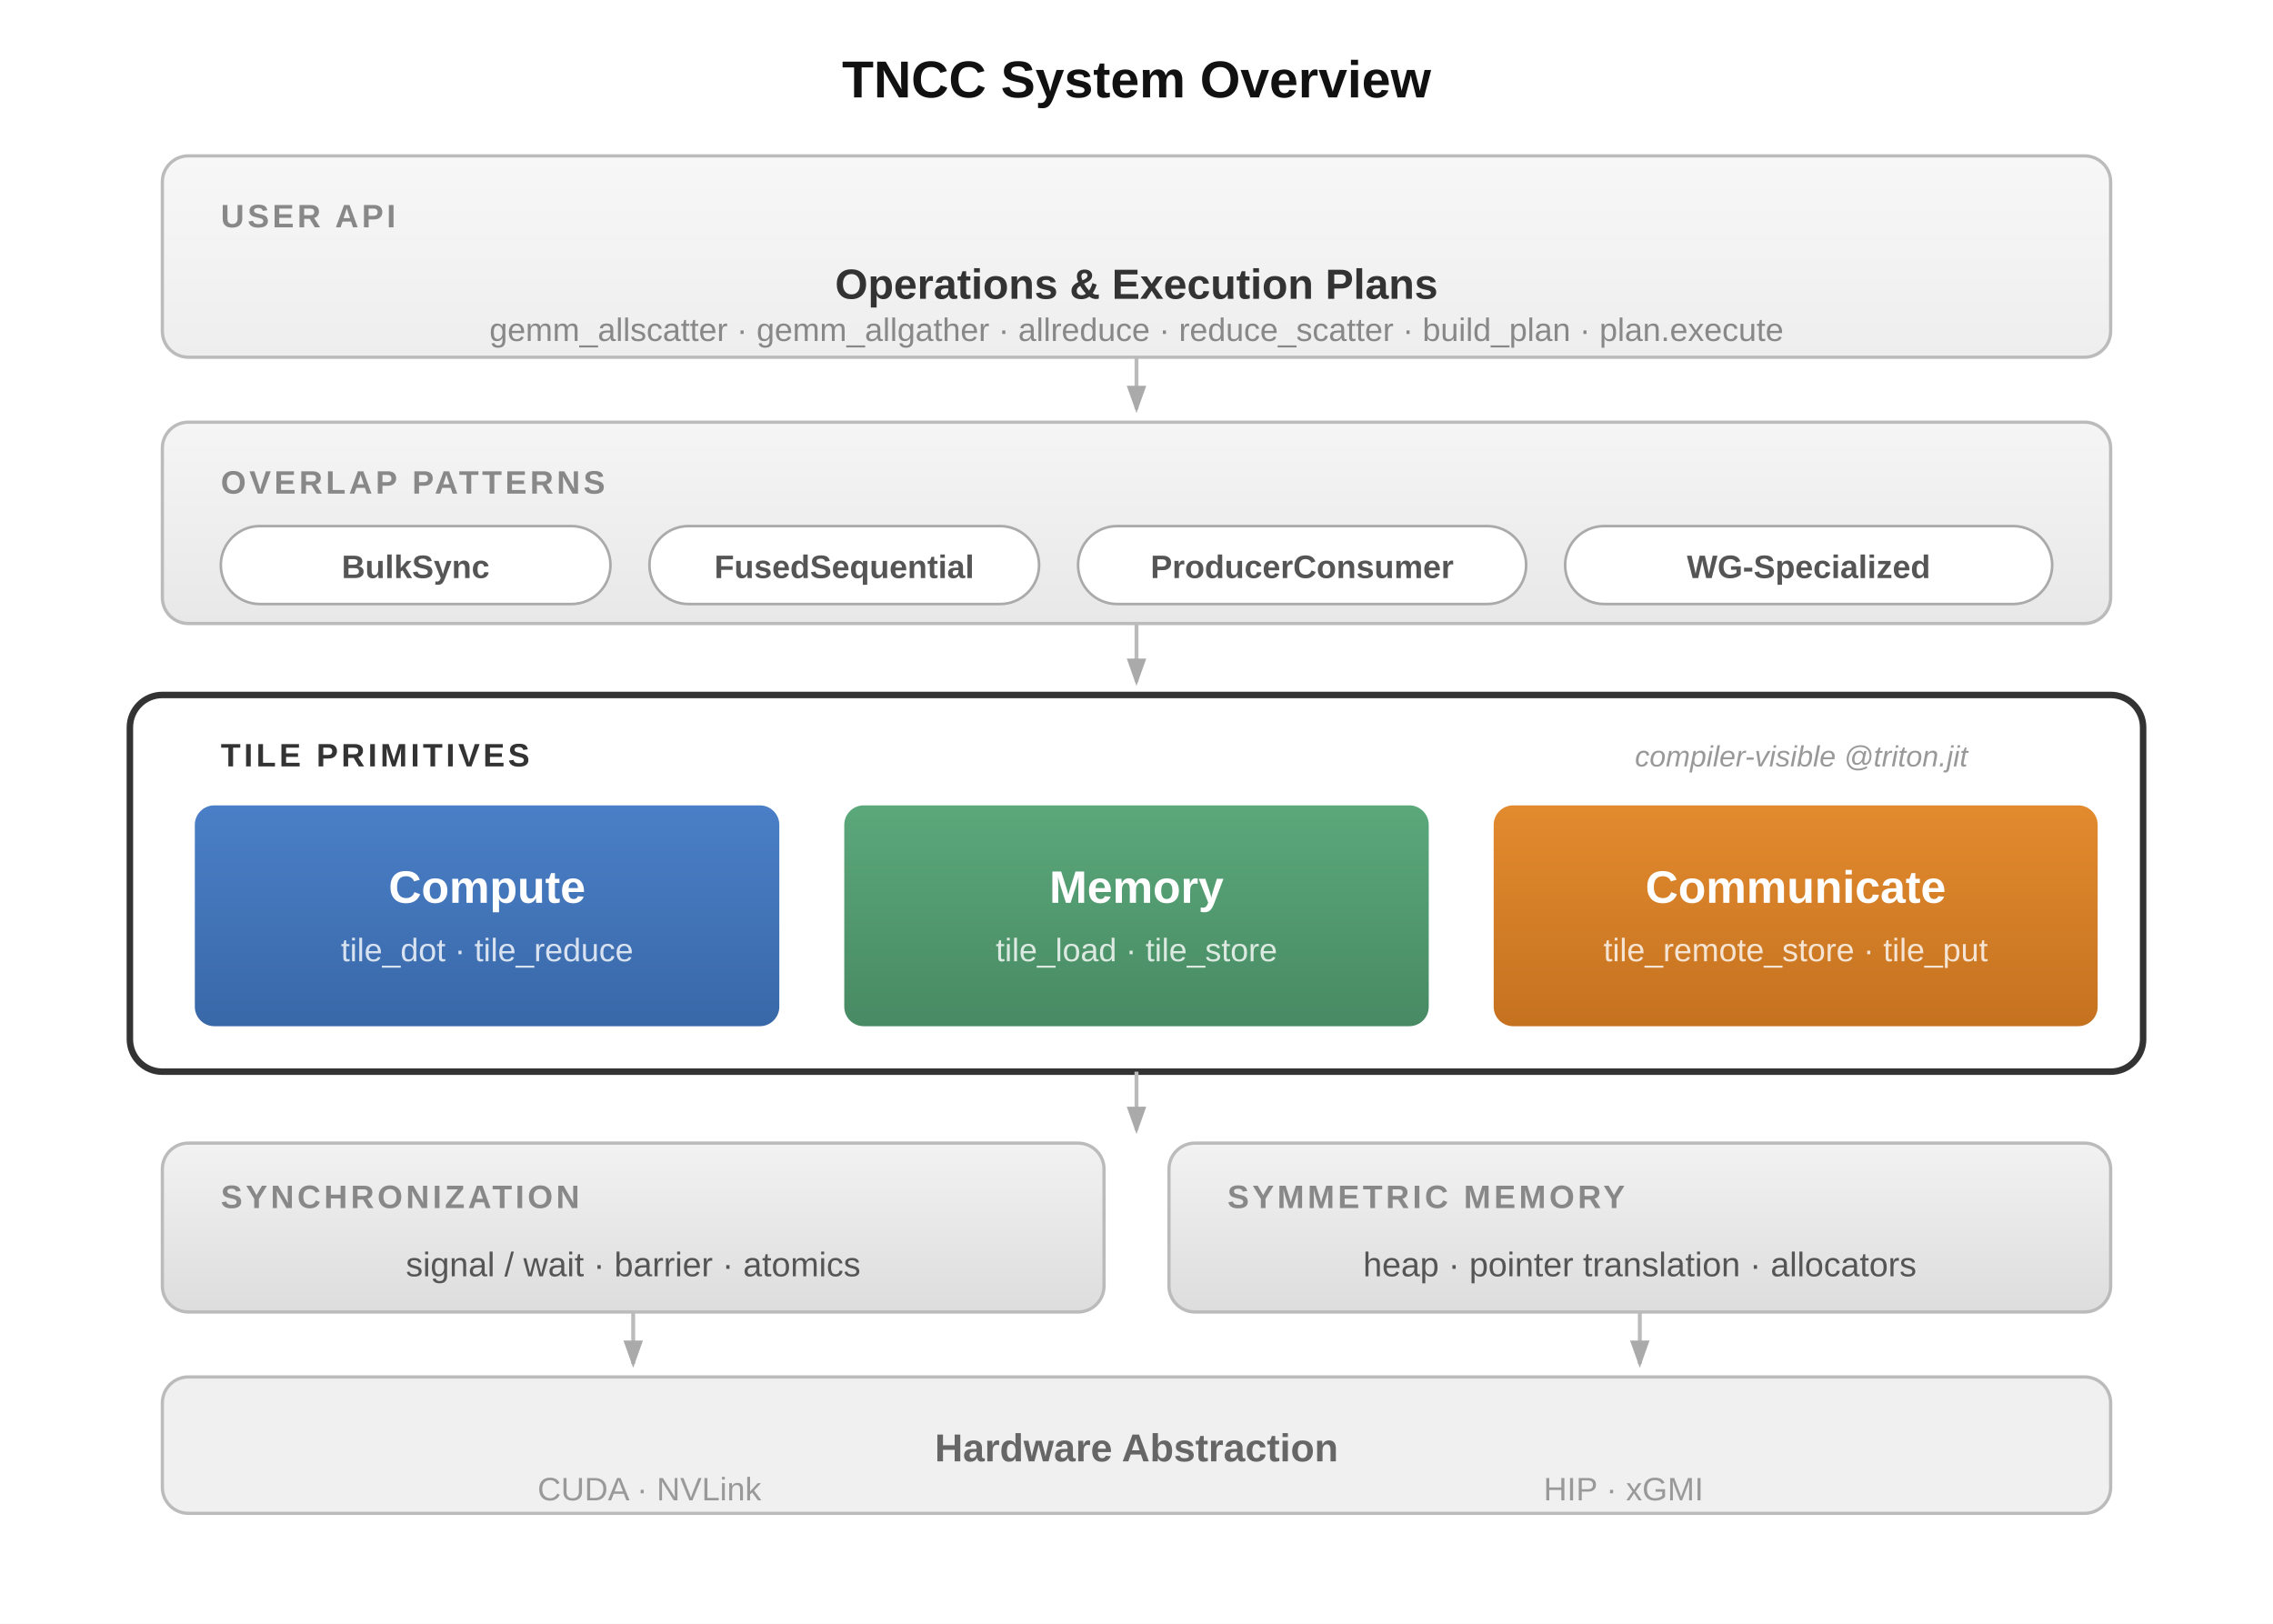
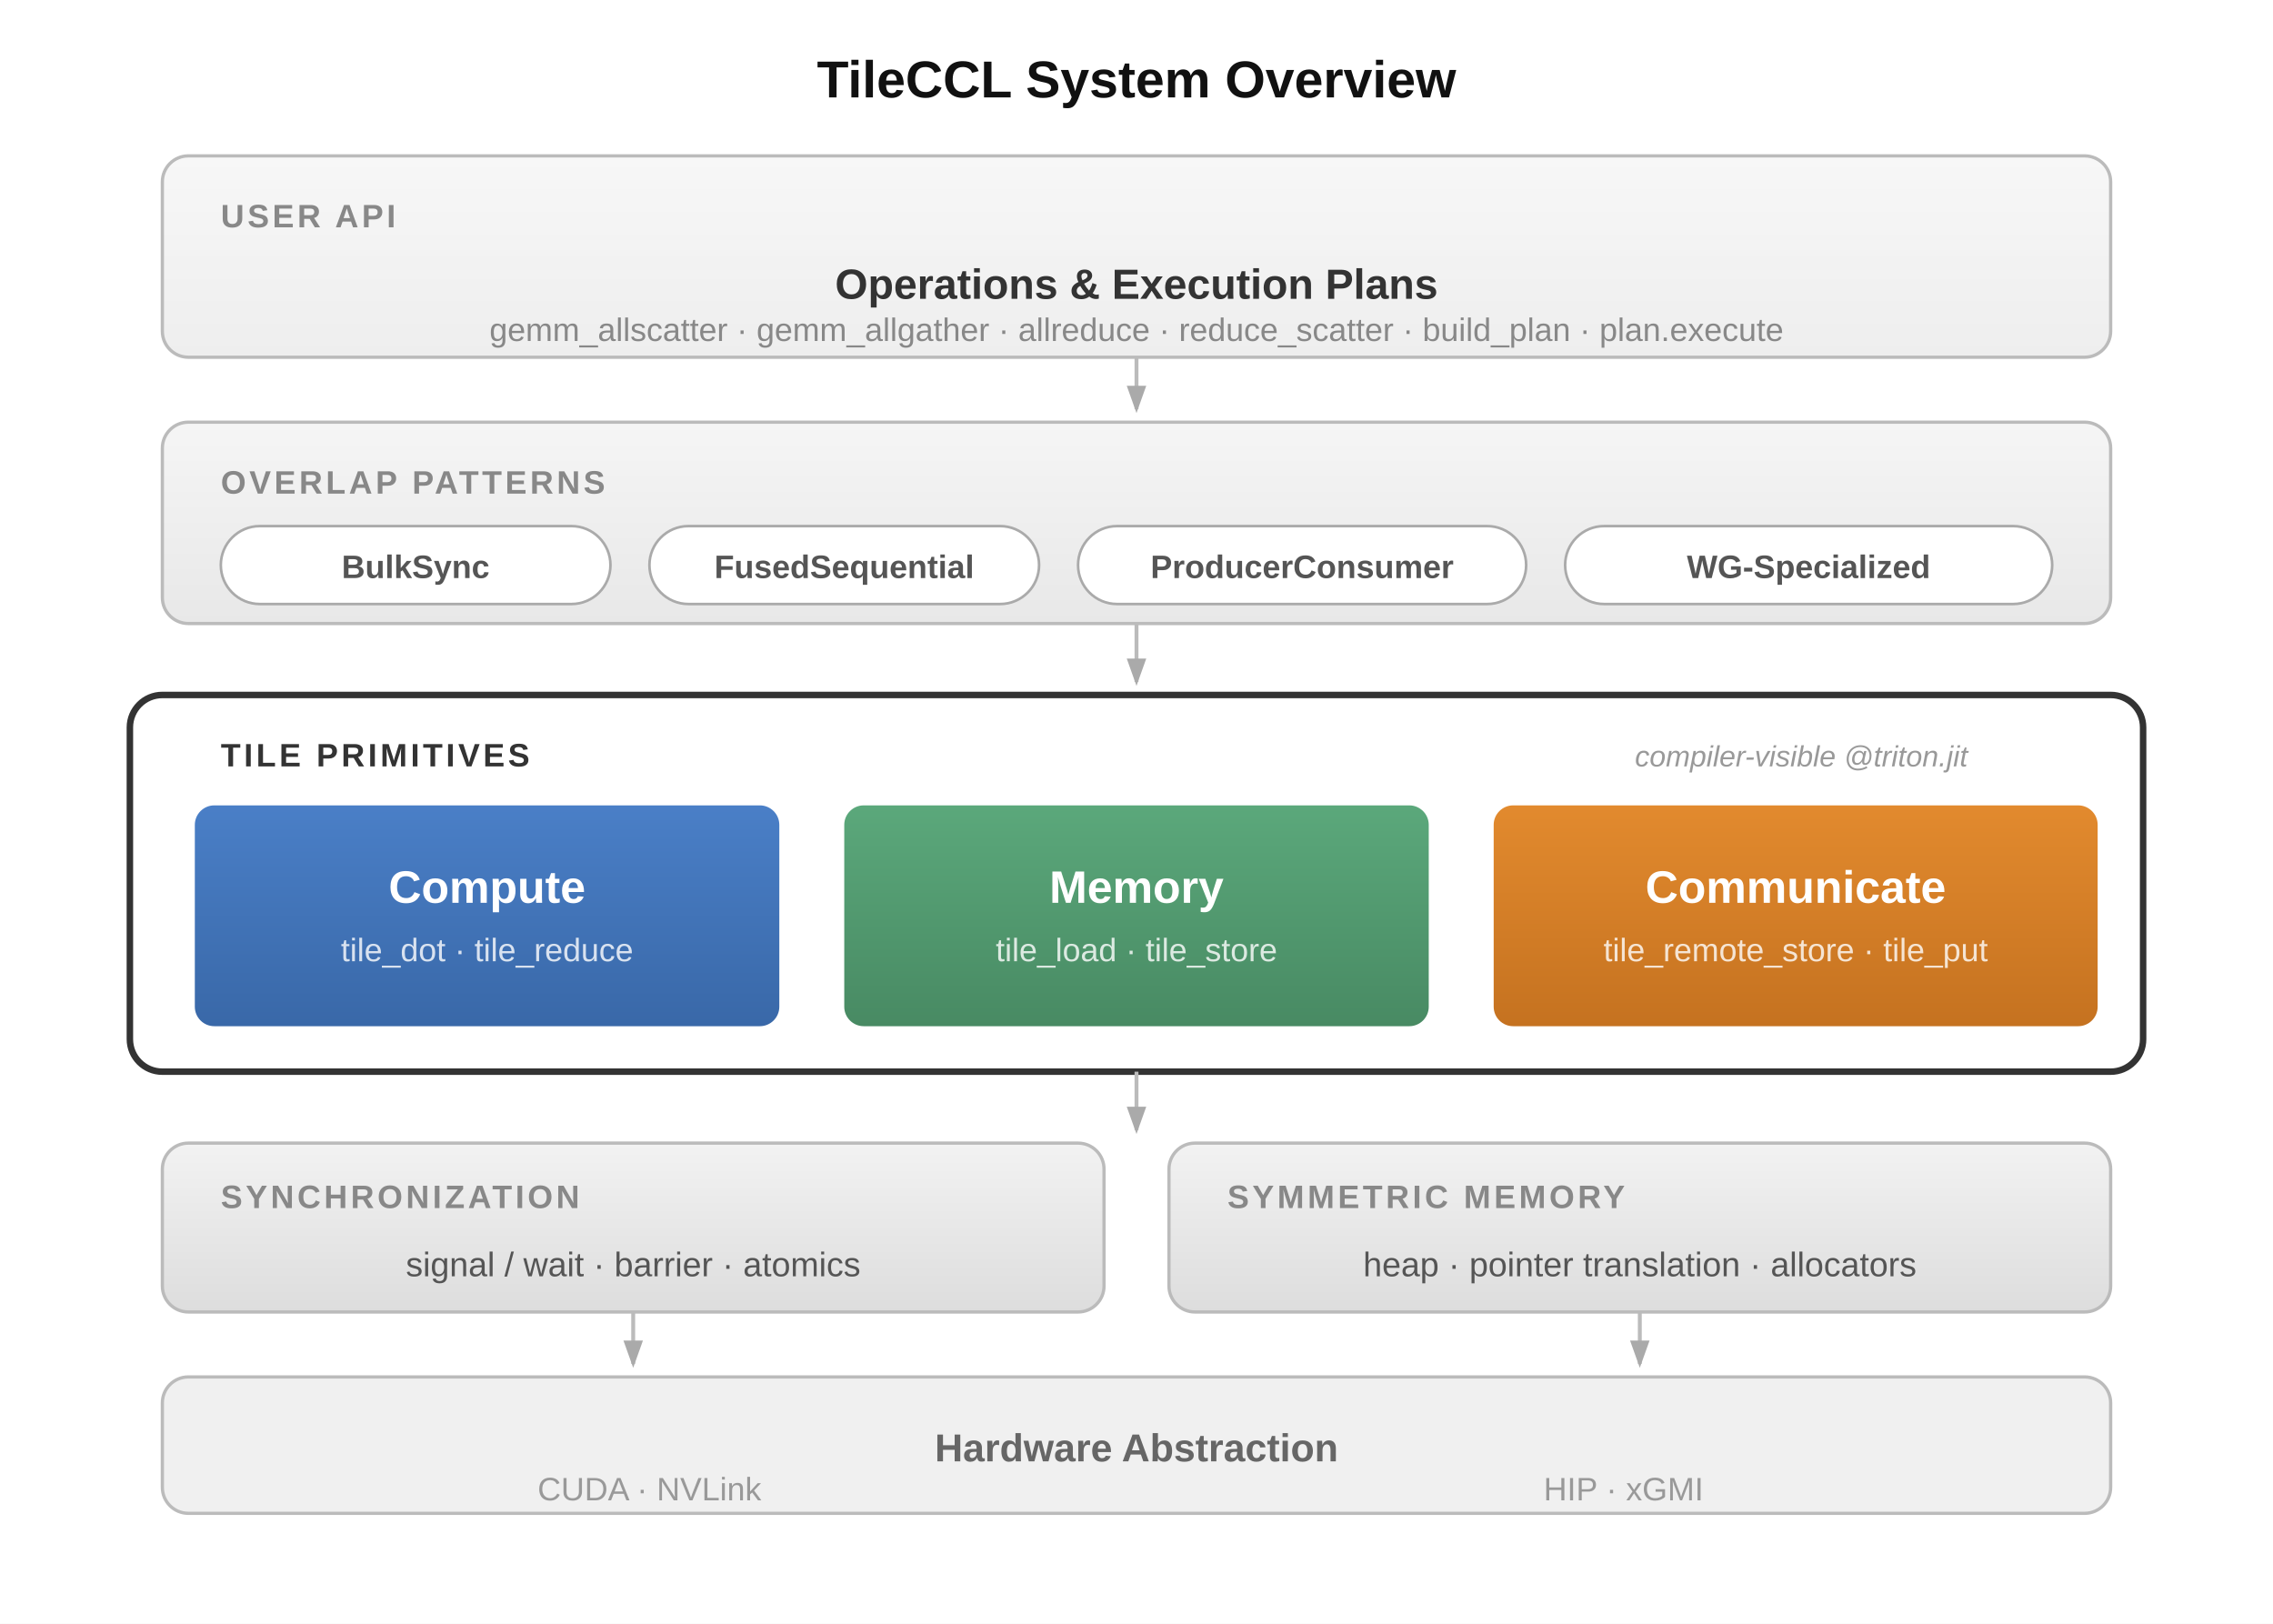
<svg xmlns="http://www.w3.org/2000/svg" viewBox="0 0 700 500" font-family="'Helvetica Neue', 'Arial', sans-serif">
  <defs>
    <linearGradient id="opsGrad" x1="0%" y1="0%" x2="0%" y2="100%">
      <stop offset="0%" style="stop-color:#f7f7f7" />
      <stop offset="100%" style="stop-color:#eee" />
    </linearGradient>
    <linearGradient id="patGrad" x1="0%" y1="0%" x2="0%" y2="100%">
      <stop offset="0%" style="stop-color:#f5f5f5" />
      <stop offset="100%" style="stop-color:#e8e8e8" />
    </linearGradient>
    <linearGradient id="compGrad" x1="0%" y1="0%" x2="0%" y2="100%">
      <stop offset="0%" style="stop-color:#4A7FC7" />
      <stop offset="100%" style="stop-color:#3968A8" />
    </linearGradient>
    <linearGradient id="memGrad" x1="0%" y1="0%" x2="0%" y2="100%">
      <stop offset="0%" style="stop-color:#5BA87B" />
      <stop offset="100%" style="stop-color:#488A63" />
    </linearGradient>
    <linearGradient id="commGrad2" x1="0%" y1="0%" x2="0%" y2="100%">
      <stop offset="0%" style="stop-color:#E28A2E" />
      <stop offset="100%" style="stop-color:#C57220" />
    </linearGradient>
    <linearGradient id="syncGrad" x1="0%" y1="0%" x2="0%" y2="100%">
      <stop offset="0%" style="stop-color:#f2f2f2" />
      <stop offset="100%" style="stop-color:#ddd" />
    </linearGradient>
    <marker id="darrow" markerWidth="7" markerHeight="5" refX="6" refY="2.5" orient="auto">
      <polygon points="0 0, 7 2.5, 0 5" fill="#aaa" />
    </marker>
  </defs>
  <rect width="700" height="500" fill="#fff" />
-   <text x="350" y="30" text-anchor="middle" font-size="16" font-weight="700" fill="#111">TNCC System Overview</text>
+   <text x="350" y="30" text-anchor="middle" font-size="16" font-weight="700" fill="#111">TileCCL System Overview</text>
  <rect x="50" y="48" width="600" height="62" rx="8" fill="url(#opsGrad)" stroke="#bbb" stroke-width="1" />
  <text x="68" y="70" font-size="10" font-weight="700" fill="#888" letter-spacing="1">USER API</text>
  <text x="350" y="92" text-anchor="middle" font-size="13" font-weight="600" fill="#333">Operations &amp; Execution Plans</text>
  <text x="350" y="105" text-anchor="middle" font-size="10" fill="#888">gemm_allscatter  ·  gemm_allgather  ·  allreduce  ·  reduce_scatter  ·  build_plan  ·  plan.execute</text>
  <line x1="350" y1="110" x2="350" y2="126" stroke="#bbb" stroke-width="1.2" marker-end="url(#darrow)" />
  <rect x="50" y="130" width="600" height="62" rx="8" fill="url(#patGrad)" stroke="#bbb" stroke-width="1" />
  <text x="68" y="152" font-size="10" font-weight="700" fill="#888" letter-spacing="1">OVERLAP PATTERNS</text>
  <rect x="68" y="162" width="120" height="24" rx="12" fill="#fff" stroke="#aaa" stroke-width="0.8" />
  <text x="128" y="178" text-anchor="middle" font-size="10" font-weight="600" fill="#555">BulkSync</text>
  <rect x="200" y="162" width="120" height="24" rx="12" fill="#fff" stroke="#aaa" stroke-width="0.8" />
  <text x="260" y="178" text-anchor="middle" font-size="10" font-weight="600" fill="#555">FusedSequential</text>
  <rect x="332" y="162" width="138" height="24" rx="12" fill="#fff" stroke="#aaa" stroke-width="0.8" />
  <text x="401" y="178" text-anchor="middle" font-size="10" font-weight="600" fill="#555">ProducerConsumer</text>
  <rect x="482" y="162" width="150" height="24" rx="12" fill="#fff" stroke="#aaa" stroke-width="0.8" />
  <text x="557" y="178" text-anchor="middle" font-size="10" font-weight="600" fill="#555">WG-Specialized</text>
  <line x1="350" y1="192" x2="350" y2="210" stroke="#bbb" stroke-width="1.2" marker-end="url(#darrow)" />
  <rect x="40" y="214" width="620" height="116" rx="10" fill="none" stroke="#333" stroke-width="2" />
  <text x="68" y="236" font-size="10" font-weight="700" fill="#333" letter-spacing="1">TILE PRIMITIVES</text>
  <text x="606" y="236" text-anchor="end" font-size="9" fill="#999" font-style="italic">compiler-visible @triton.jit</text>
  <rect x="60" y="248" width="180" height="68" rx="6" fill="url(#compGrad)" />
  <text x="150" y="278" text-anchor="middle" font-size="14" font-weight="700" fill="#fff">Compute</text>
  <text x="150" y="296" text-anchor="middle" font-size="10" fill="rgba(255,255,255,0.8)">tile_dot · tile_reduce</text>
  <rect x="260" y="248" width="180" height="68" rx="6" fill="url(#memGrad)" />
  <text x="350" y="278" text-anchor="middle" font-size="14" font-weight="700" fill="#fff">Memory</text>
  <text x="350" y="296" text-anchor="middle" font-size="10" fill="rgba(255,255,255,0.8)">tile_load · tile_store</text>
  <rect x="460" y="248" width="186" height="68" rx="6" fill="url(#commGrad2)" />
  <text x="553" y="278" text-anchor="middle" font-size="14" font-weight="700" fill="#fff">Communicate</text>
  <text x="553" y="296" text-anchor="middle" font-size="10" fill="rgba(255,255,255,0.8)">tile_remote_store · tile_put</text>
  <line x1="350" y1="330" x2="350" y2="348" stroke="#bbb" stroke-width="1.2" marker-end="url(#darrow)" />
  <rect x="50" y="352" width="290" height="52" rx="8" fill="url(#syncGrad)" stroke="#bbb" stroke-width="1" />
  <text x="68" y="372" font-size="10" font-weight="700" fill="#888" letter-spacing="1">SYNCHRONIZATION</text>
  <text x="195" y="393" text-anchor="middle" font-size="10.5" fill="#555">signal / wait · barrier · atomics</text>
  <rect x="360" y="352" width="290" height="52" rx="8" fill="url(#syncGrad)" stroke="#bbb" stroke-width="1" />
  <text x="378" y="372" font-size="10" font-weight="700" fill="#888" letter-spacing="1">SYMMETRIC MEMORY</text>
  <text x="505" y="393" text-anchor="middle" font-size="10.5" fill="#555">heap · pointer translation · allocators</text>
  <line x1="195" y1="404" x2="195" y2="420" stroke="#bbb" stroke-width="1.2" marker-end="url(#darrow)" />
  <line x1="505" y1="404" x2="505" y2="420" stroke="#bbb" stroke-width="1.2" marker-end="url(#darrow)" />
  <rect x="50" y="424" width="600" height="42" rx="8" fill="#f0f0f0" stroke="#bbb" stroke-width="1" />
  <text x="350" y="450" text-anchor="middle" font-size="12" font-weight="600" fill="#666">Hardware Abstraction</text>
  <text x="200" y="462" text-anchor="middle" font-size="10" fill="#999">CUDA · NVLink</text>
  <text x="500" y="462" text-anchor="middle" font-size="10" fill="#999">HIP · xGMI</text>
</svg>
